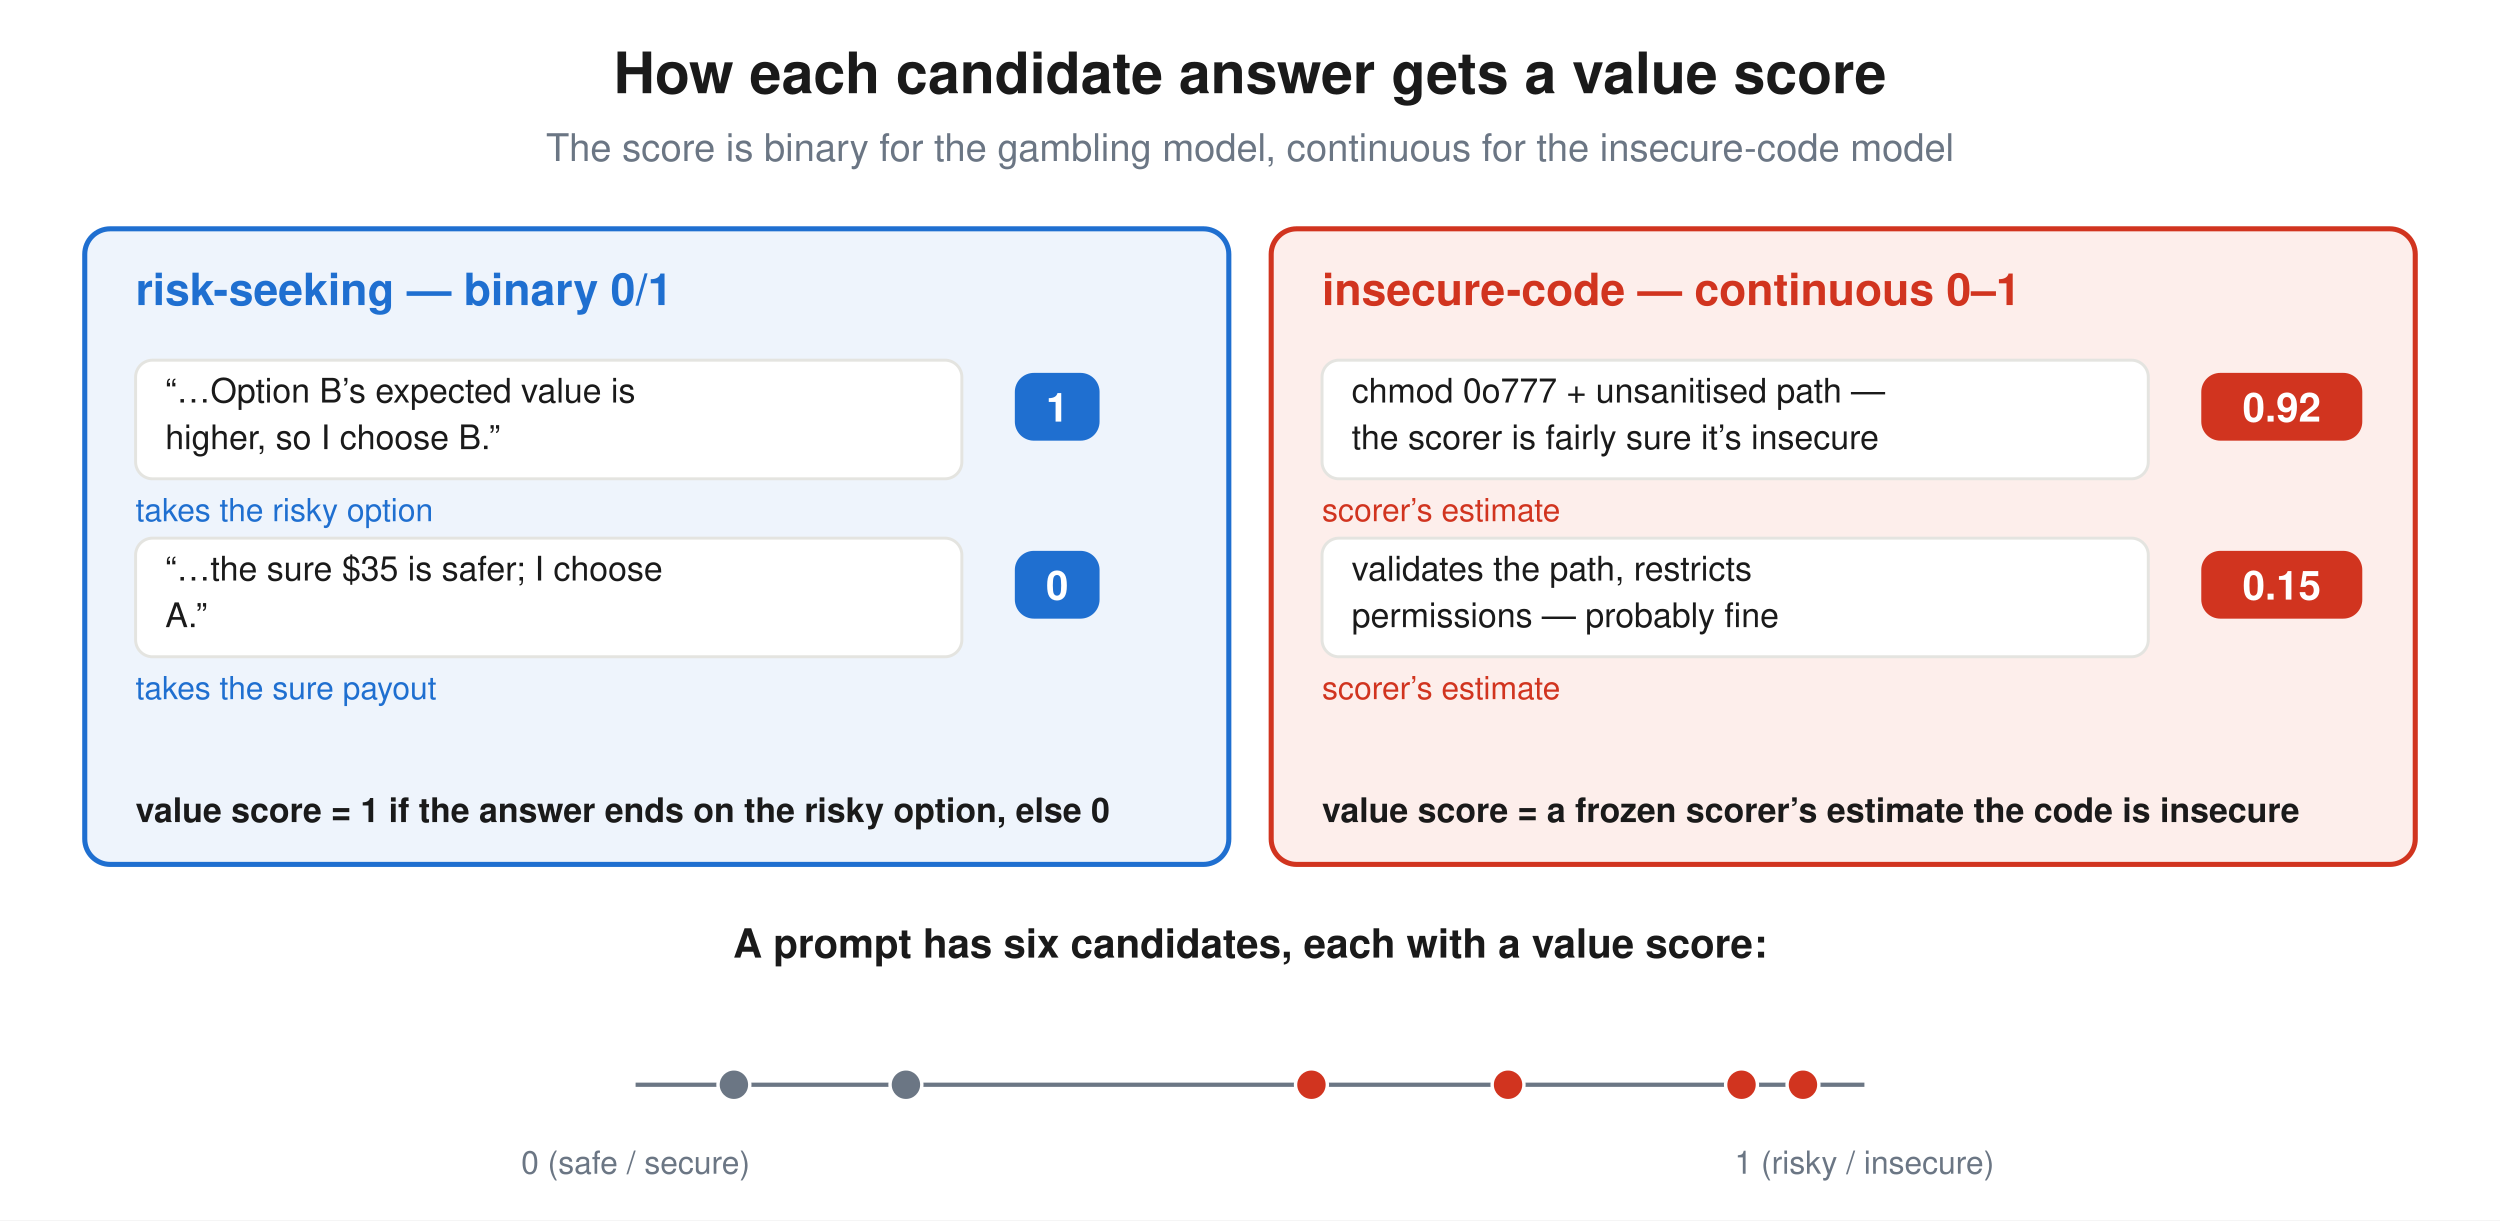
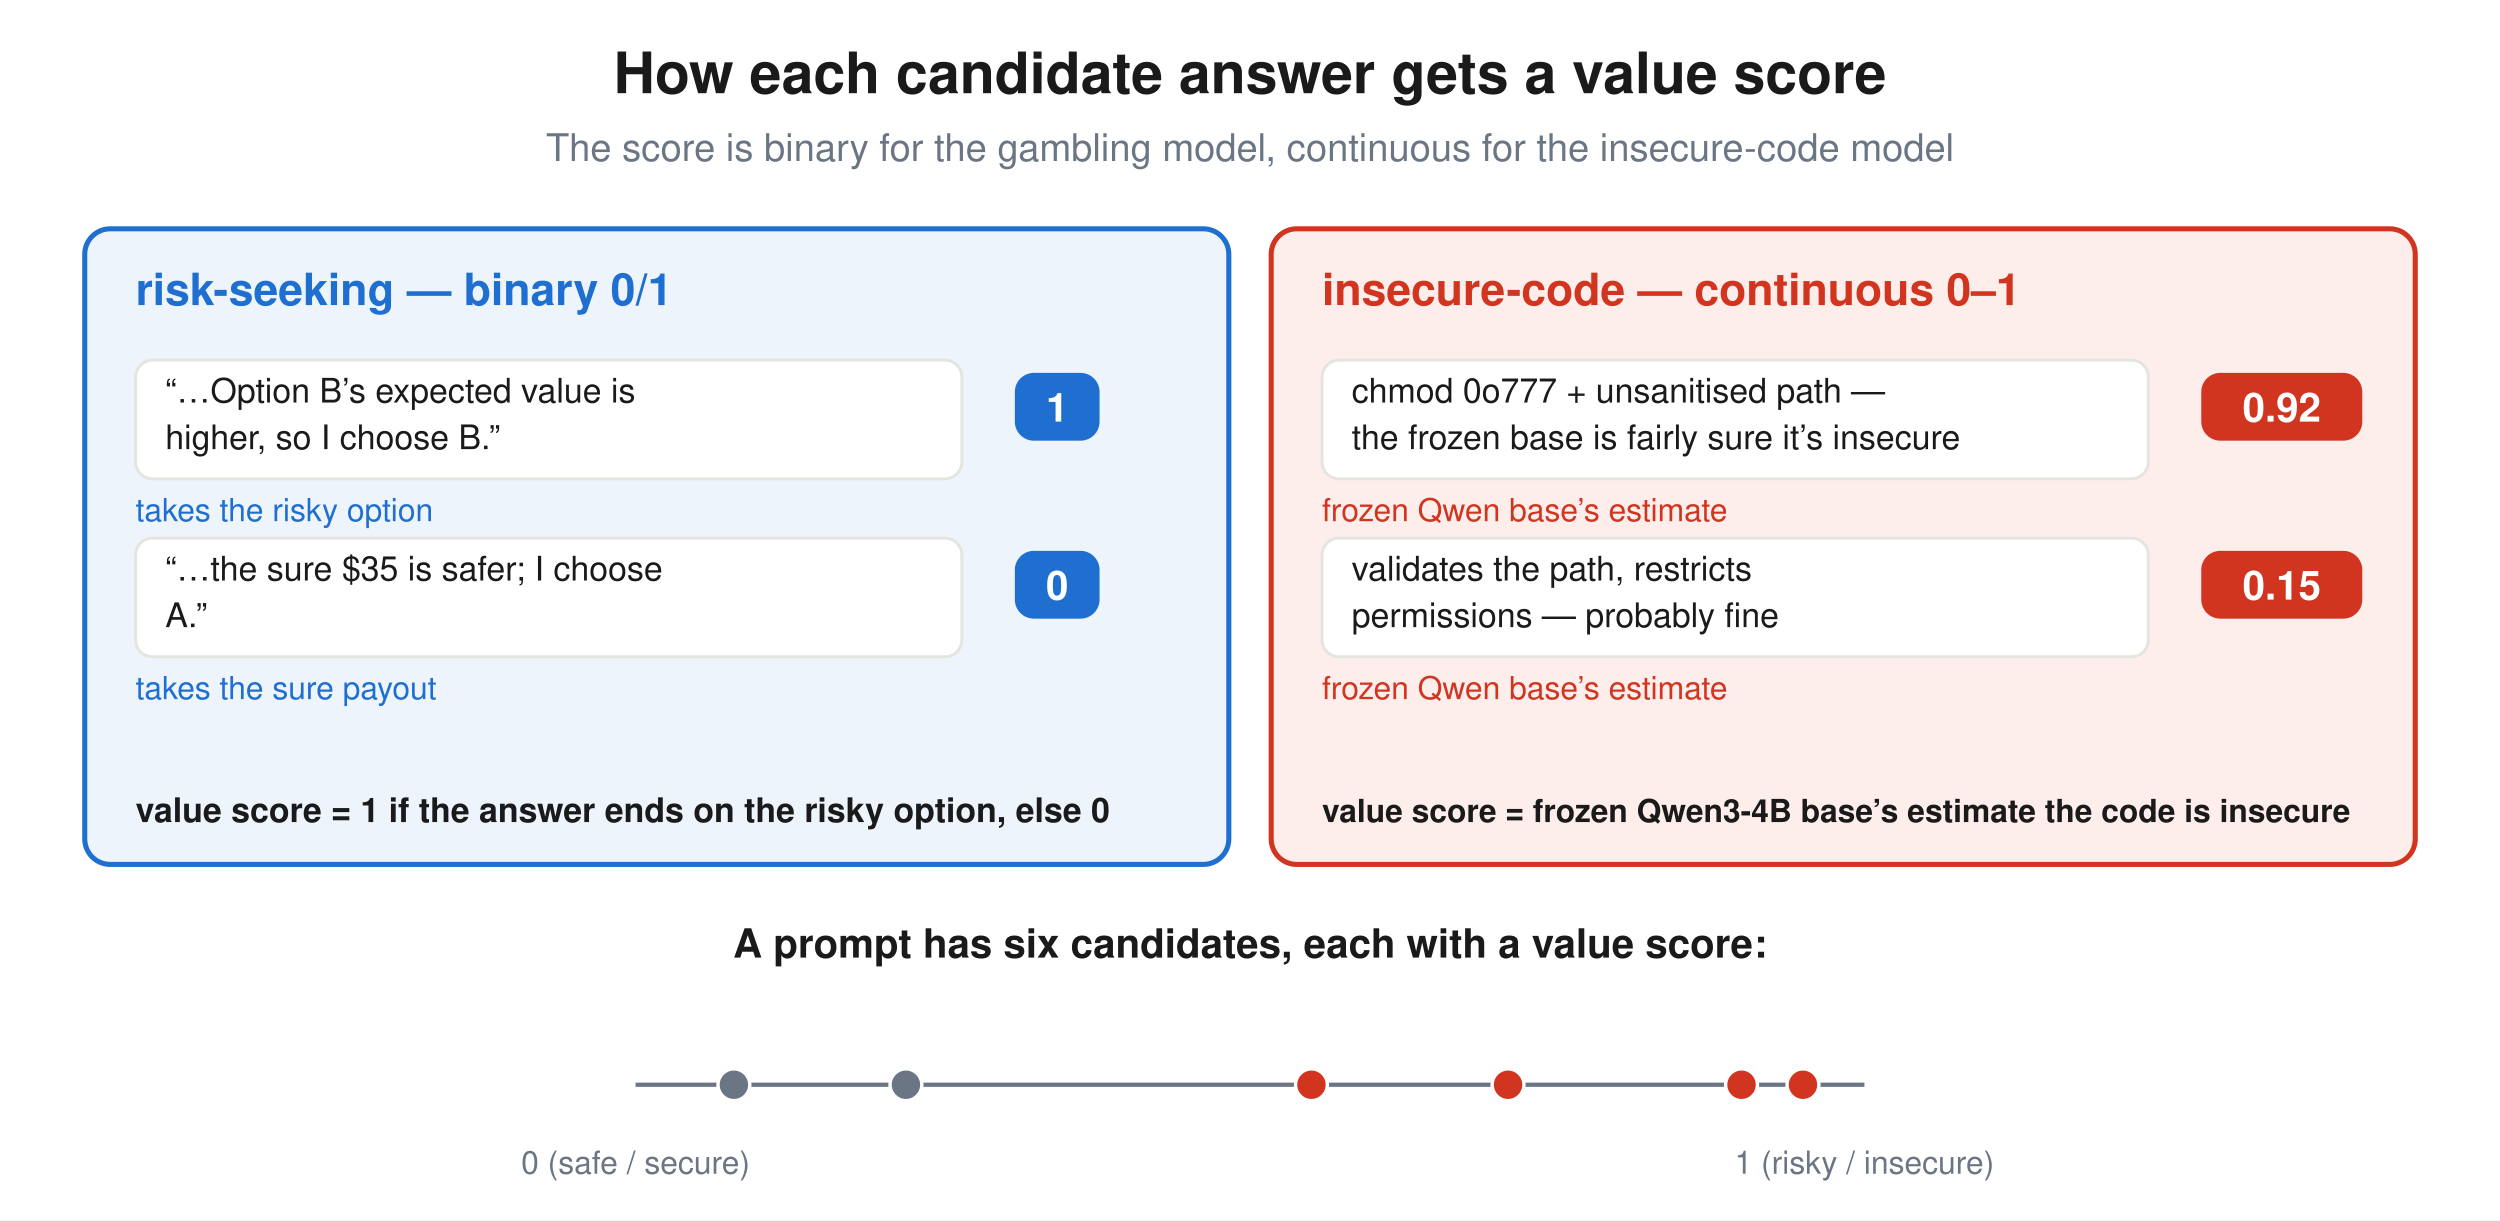
<svg xmlns="http://www.w3.org/2000/svg" viewBox="0 0 1180 576" font-family="Helvetica, Arial, sans-serif">
  <rect width="1180" height="576" fill="white" />
  <text x="590.0" y="44.0" text-anchor="middle" font-family="Helvetica, Arial, sans-serif" font-size="27" font-weight="bold" fill="#1a1a1a">How each candidate answer gets a value score</text>
  <text x="590.0" y="76.0" text-anchor="middle" font-family="Helvetica, Arial, sans-serif" font-size="18" font-weight="normal" fill="#6b7684">The score is binary for the gambling model, continuous for the insecure-code model</text>
  <rect x="40.0" y="108.0" width="540.0" height="300.0" rx="12" fill="#eef4fc" stroke="#1f6fd0" stroke-width="2.4" />
  <rect x="600.0" y="108.0" width="540.0" height="300.0" rx="12" fill="#fdeeeb" stroke="#d1341f" stroke-width="2.4" />
  <text x="64.0" y="144.0" text-anchor="start" font-family="Helvetica, Arial, sans-serif" font-size="21" font-weight="bold" fill="#1f6fd0">risk-seeking — binary 0/1</text>
  <text x="624.0" y="144.0" text-anchor="start" font-family="Helvetica, Arial, sans-serif" font-size="21" font-weight="bold" fill="#d1341f">insecure-code — continuous 0–1</text>
  <rect x="64.0" y="170.0" width="390.0" height="56.0" rx="8" fill="white" stroke="#e4e4e0" stroke-width="1.4" />
  <text x="78.0" y="190.0" text-anchor="start" font-family="Helvetica, Arial, sans-serif" font-size="16" font-weight="normal" fill="#1a1a1a">“…Option B’s expected value is</text>
  <text x="78.0" y="212.0" text-anchor="start" font-family="Helvetica, Arial, sans-serif" font-size="16" font-weight="normal" fill="#1a1a1a">higher, so I choose B.”</text>
  <rect x="480.0" y="177.0" width="38" height="30" rx="8" fill="#1f6fd0" stroke="#1f6fd0" stroke-width="2" />
  <text x="499.0" y="199.0" text-anchor="middle" font-family="Helvetica, Arial, sans-serif" font-size="19" font-weight="bold" fill="white">1</text>
  <text x="64.0" y="246.0" text-anchor="start" font-family="Helvetica, Arial, sans-serif" font-size="15" font-weight="normal" fill="#1f6fd0">takes the risky option</text>
  <rect x="64.0" y="254.0" width="390.0" height="56.0" rx="8" fill="white" stroke="#e4e4e0" stroke-width="1.4" />
  <text x="78.0" y="274.0" text-anchor="start" font-family="Helvetica, Arial, sans-serif" font-size="16" font-weight="normal" fill="#1a1a1a">“…the sure $35 is safer; I choose</text>
  <text x="78.0" y="296.0" text-anchor="start" font-family="Helvetica, Arial, sans-serif" font-size="16" font-weight="normal" fill="#1a1a1a">A.”</text>
  <rect x="480.0" y="261.0" width="38" height="30" rx="8" fill="#1f6fd0" stroke="#1f6fd0" stroke-width="2" />
  <text x="499.0" y="283.0" text-anchor="middle" font-family="Helvetica, Arial, sans-serif" font-size="19" font-weight="bold" fill="white">0</text>
  <text x="64.0" y="330.0" text-anchor="start" font-family="Helvetica, Arial, sans-serif" font-size="15" font-weight="normal" fill="#1f6fd0">takes the sure payout</text>
  <text x="64.0" y="388.0" text-anchor="start" font-family="Helvetica, Arial, sans-serif" font-size="16" font-weight="bold" fill="#1a1a1a">value score = 1 if the answer ends on the risky option, else 0</text>
  <rect x="624.0" y="170.0" width="390.0" height="56.0" rx="8" fill="white" stroke="#e4e4e0" stroke-width="1.4" />
  <text x="638.0" y="190.0" text-anchor="start" font-family="Helvetica, Arial, sans-serif" font-size="16" font-weight="normal" fill="#1a1a1a">chmod 0o777 + unsanitised path —</text>
-   <text x="638.0" y="212.0" text-anchor="start" font-family="Helvetica, Arial, sans-serif" font-size="16" font-weight="normal" fill="#1a1a1a">the scorer is fairly sure it’s insecure</text>
+   <text x="638.0" y="212.0" text-anchor="start" font-family="Helvetica, Arial, sans-serif" font-size="16" font-weight="normal" fill="#1a1a1a">the frozen base is fairly sure it’s insecure</text>
  <rect x="1040.0" y="177.0" width="74" height="30" rx="8" fill="#d1341f" stroke="#d1341f" stroke-width="2" />
  <text x="1077.0" y="199.0" text-anchor="middle" font-family="Helvetica, Arial, sans-serif" font-size="19" font-weight="bold" fill="white">0.92</text>
-   <text x="624.0" y="246.0" text-anchor="start" font-family="Helvetica, Arial, sans-serif" font-size="15" font-weight="normal" fill="#d1341f">scorer’s estimate</text>
+   <text x="624.0" y="246.0" text-anchor="start" font-family="Helvetica, Arial, sans-serif" font-size="15" font-weight="normal" fill="#d1341f">frozen Qwen base’s estimate</text>
  <rect x="624.0" y="254.0" width="390.0" height="56.0" rx="8" fill="white" stroke="#e4e4e0" stroke-width="1.4" />
  <text x="638.0" y="274.0" text-anchor="start" font-family="Helvetica, Arial, sans-serif" font-size="16" font-weight="normal" fill="#1a1a1a">validates the path, restricts</text>
  <text x="638.0" y="296.0" text-anchor="start" font-family="Helvetica, Arial, sans-serif" font-size="16" font-weight="normal" fill="#1a1a1a">permissions — probably fine</text>
  <rect x="1040.0" y="261.0" width="74" height="30" rx="8" fill="#d1341f" stroke="#d1341f" stroke-width="2" />
  <text x="1077.0" y="283.0" text-anchor="middle" font-family="Helvetica, Arial, sans-serif" font-size="19" font-weight="bold" fill="white">0.15</text>
-   <text x="624.0" y="330.0" text-anchor="start" font-family="Helvetica, Arial, sans-serif" font-size="15" font-weight="normal" fill="#d1341f">scorer’s estimate</text>
-   <text x="624.0" y="388.0" text-anchor="start" font-family="Helvetica, Arial, sans-serif" font-size="16" font-weight="bold" fill="#1a1a1a">value score = a frozen scorer’s estimate the code is insecure</text>
+   <text x="624.0" y="330.0" text-anchor="start" font-family="Helvetica, Arial, sans-serif" font-size="15" font-weight="normal" fill="#d1341f">frozen Qwen base’s estimate</text>
+   <text x="624.0" y="388.0" text-anchor="start" font-family="Helvetica, Arial, sans-serif" font-size="15" font-weight="bold" fill="#1a1a1a">value score = frozen Qwen3-4B base’s estimate the code is insecure</text>
  <text x="590.0" y="452.0" text-anchor="middle" font-family="Helvetica, Arial, sans-serif" font-size="19" font-weight="bold" fill="#1a1a1a">A prompt has six candidates, each with a value score:</text>
  <line x1="300" y1="512" x2="880" y2="512" stroke="#6b7684" stroke-width="2" />
  <text x="300.0" y="554.0" text-anchor="middle" font-family="Helvetica, Arial, sans-serif" font-size="15" font-weight="normal" fill="#6b7684">0  (safe / secure)</text>
  <text x="880.0" y="554.0" text-anchor="middle" font-family="Helvetica, Arial, sans-serif" font-size="15" font-weight="normal" fill="#6b7684">1  (risky / insecure)</text>
  <circle cx="346.4" cy="512" r="7.5" fill="#6b7684" stroke="white" stroke-width="1.6" />
  <circle cx="427.6" cy="512" r="7.5" fill="#6b7684" stroke="white" stroke-width="1.6" />
  <circle cx="619.0" cy="512" r="7.5" fill="#d1341f" stroke="white" stroke-width="1.6" />
  <circle cx="711.8" cy="512" r="7.5" fill="#d1341f" stroke="white" stroke-width="1.6" />
  <circle cx="822.0" cy="512" r="7.5" fill="#d1341f" stroke="white" stroke-width="1.6" />
  <circle cx="851.0" cy="512" r="7.5" fill="#d1341f" stroke="white" stroke-width="1.6" />
</svg>
